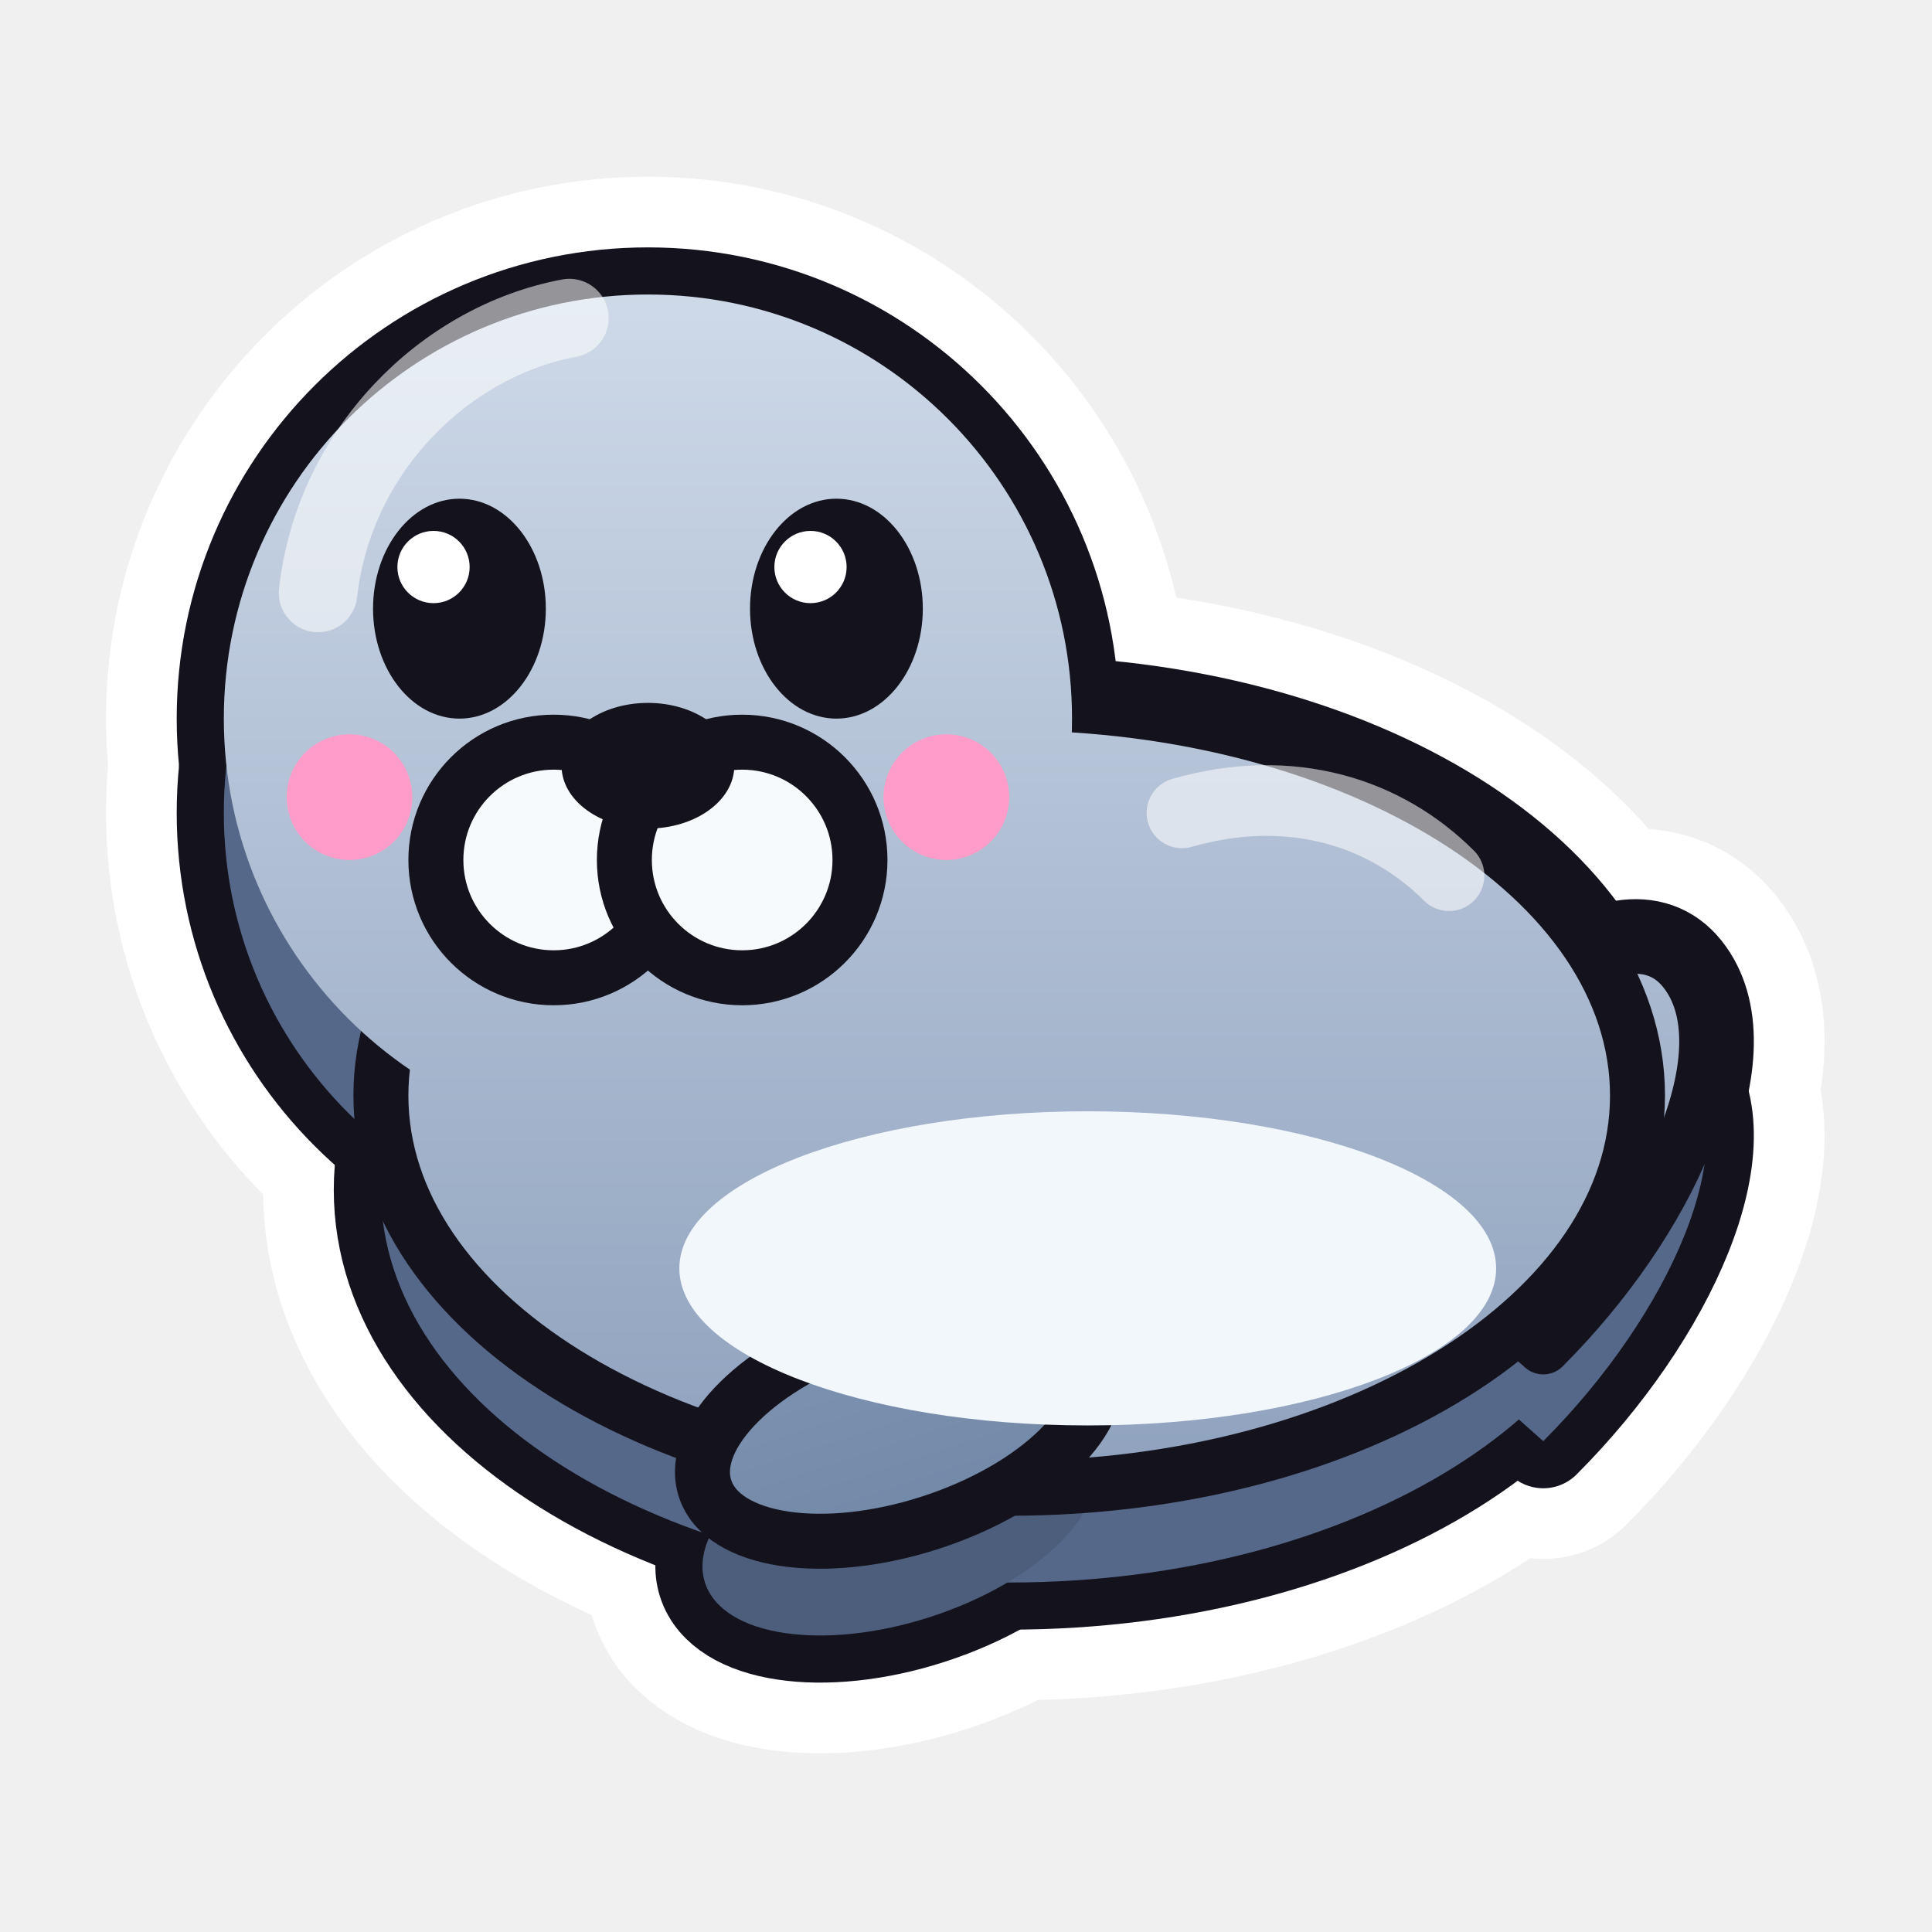
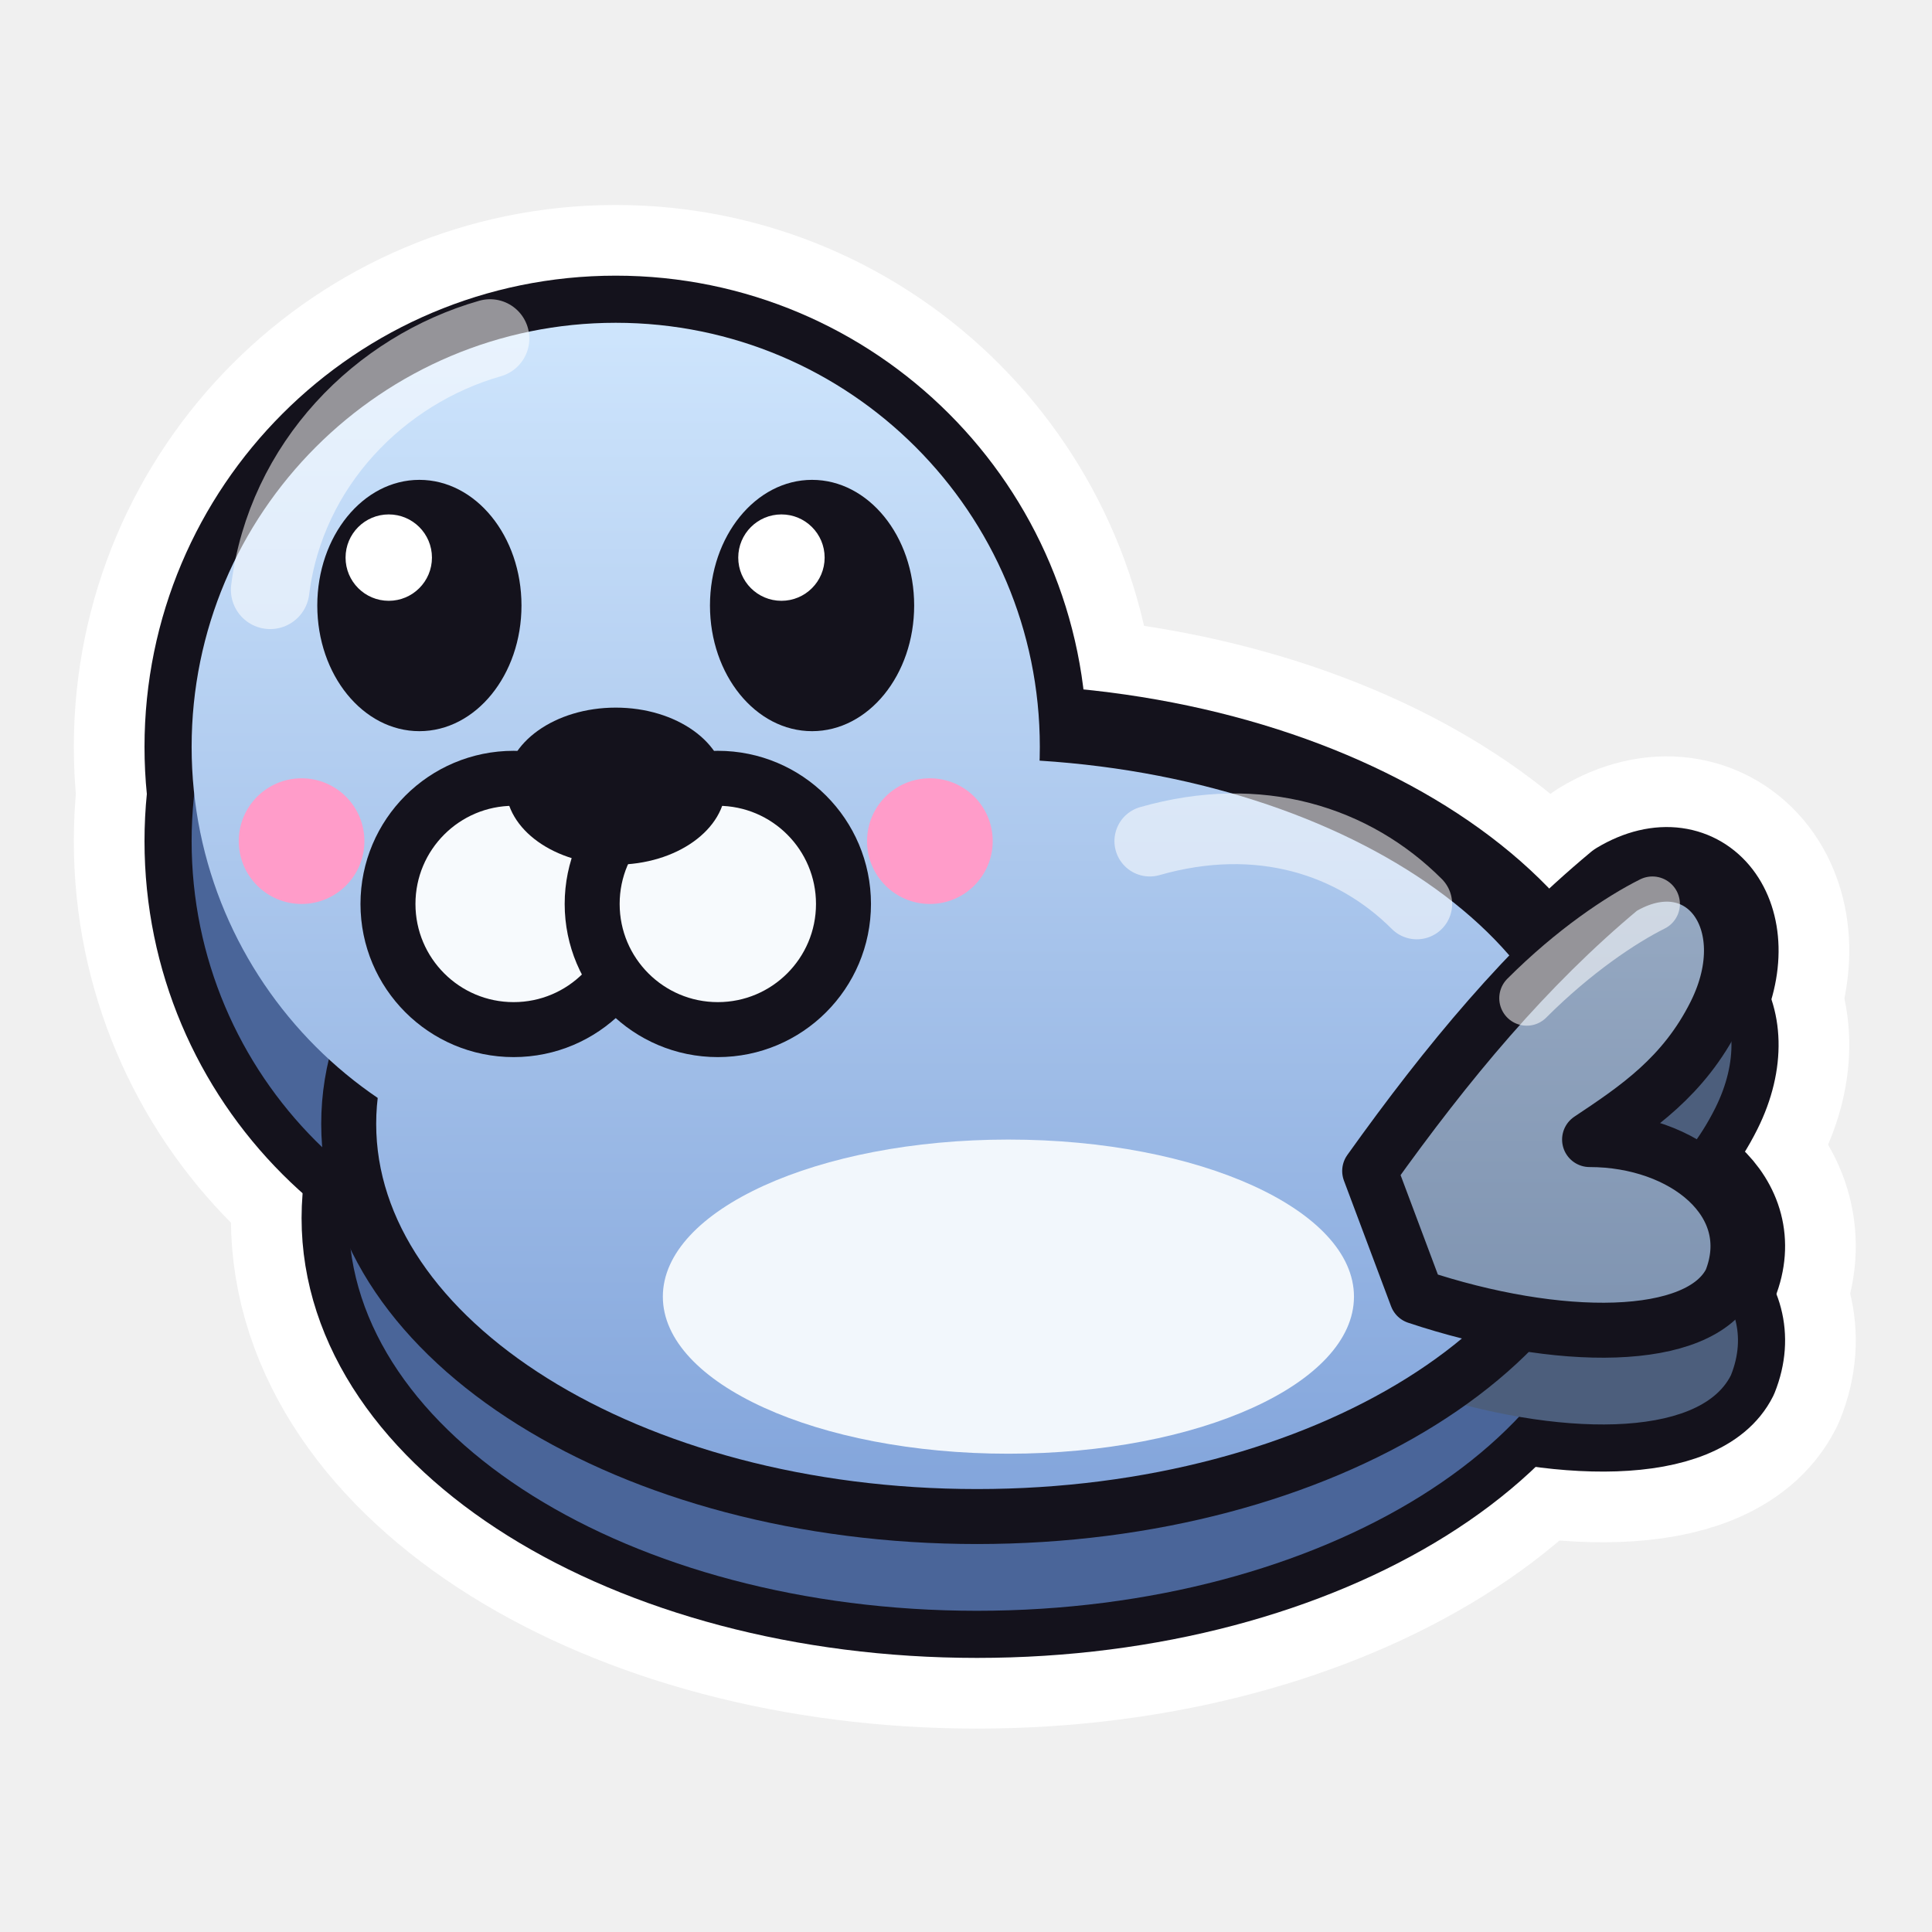
- <svg xmlns="http://www.w3.org/2000/svg" viewBox="-10.5 -5.5 246 246" width="256" height="256">
+ <svg xmlns="http://www.w3.org/2000/svg" viewBox="-6.4 -9.1 246 246" width="256" height="256">
  <defs>
    <linearGradient id="seal" gradientUnits="userSpaceOnUse" x1="0" y1="20" x2="0" y2="195">
-       <stop offset="0" stop-color="#D3DEEC" />
-       <stop offset="1" stop-color="#8A9DBA" />
+       <stop offset="0" stop-color="#D4EAFF" />
+       <stop offset="1" stop-color="#7C9FD8" />
    </linearGradient>
    <linearGradient id="slate" gradientUnits="userSpaceOnUse" x1="0" y1="20" x2="0" y2="195">
      <stop offset="0" stop-color="#B9C9DC" />
      <stop offset="1" stop-color="#7086A6" />
    </linearGradient>
  </defs>
  <g transform="translate(0,0)" fill="#fff" stroke="#fff" stroke-width="30" stroke-linejoin="round" stroke-linecap="round">
-     <path d="M168,150 C176,124 196,108 204,118 C212,128 202,150 186,166 Z" />
    <ellipse cx="118" cy="134" rx="80" ry="50" />
    <circle cx="72" cy="86" r="54" />
-     <ellipse cx="104" cy="176" rx="26" ry="13" transform="rotate(-18 104 176)" />
+     <path d="M168,140 C178,126 188,114 200,104 C210,98 218,108 212,120 C208,128 202,132 196,136 C208,136 218,144 214,154 C210,162 192,162 174,156 Z" />
  </g>
  <g transform="translate(0,12)" fill="#fff" stroke="#fff" stroke-width="30" stroke-linejoin="round" stroke-linecap="round">
-     <path d="M168,150 C176,124 196,108 204,118 C212,128 202,150 186,166 Z" />
    <ellipse cx="118" cy="134" rx="80" ry="50" />
    <circle cx="72" cy="86" r="54" />
-     <ellipse cx="104" cy="176" rx="26" ry="13" transform="rotate(-18 104 176)" />
+     <path d="M168,140 C178,126 188,114 200,104 C210,98 218,108 212,120 C208,128 202,132 196,136 C208,136 218,144 214,154 C210,162 192,162 174,156 Z" />
  </g>
  <g transform="translate(0,0)" fill="#14121C" stroke="#14121C" stroke-width="12" stroke-linejoin="round" stroke-linecap="round">
-     <path d="M168,150 C176,124 196,108 204,118 C212,128 202,150 186,166 Z" />
    <ellipse cx="118" cy="134" rx="80" ry="50" />
    <circle cx="72" cy="86" r="54" />
-     <ellipse cx="104" cy="176" rx="26" ry="13" transform="rotate(-18 104 176)" />
+     <path d="M168,140 C178,126 188,114 200,104 C210,98 218,108 212,120 C208,128 202,132 196,136 C208,136 218,144 214,154 C210,162 192,162 174,156 Z" />
  </g>
  <g transform="translate(0,12)" fill="#14121C" stroke="#14121C" stroke-width="12" stroke-linejoin="round" stroke-linecap="round">
-     <path d="M168,150 C176,124 196,108 204,118 C212,128 202,150 186,166 Z" />
    <ellipse cx="118" cy="134" rx="80" ry="50" />
    <circle cx="72" cy="86" r="54" />
-     <ellipse cx="104" cy="176" rx="26" ry="13" transform="rotate(-18 104 176)" />
+     <path d="M168,140 C178,126 188,114 200,104 C210,98 218,108 212,120 C208,128 202,132 196,136 C208,136 218,144 214,154 C210,162 192,162 174,156 Z" />
  </g>
-   <g transform="translate(0,12)" fill="#56688A">
-     <path d="M168,150 C176,124 196,108 204,118 C212,128 202,150 186,166 Z" />
-   </g>
-   <g transform="translate(0,12)" fill="#56688A">
+   <g transform="translate(0,12)" fill="#4A6599">
    <ellipse cx="118" cy="134" rx="80" ry="50" />
  </g>
-   <g transform="translate(0,12)" fill="#56688A">
+   <g transform="translate(0,12)" fill="#4A6599">
    <circle cx="72" cy="86" r="54" />
  </g>
  <g transform="translate(0,12)" fill="#4C5E7C">
-     <ellipse cx="104" cy="176" rx="26" ry="13" transform="rotate(-18 104 176)" />
-   </g>
-   <g transform="translate(0,0)" fill="url(#seal)" stroke="#14121C" stroke-width="7" stroke-linejoin="round" stroke-linecap="round">
-     <path d="M168,150 C176,124 196,108 204,118 C212,128 202,150 186,166 Z" />
+     <path d="M168,140 C178,126 188,114 200,104 C210,98 218,108 212,120 C208,128 202,132 196,136 C208,136 218,144 214,154 C210,162 192,162 174,156 Z" />
  </g>
  <g transform="translate(0,0)" fill="url(#seal)" stroke="#14121C" stroke-width="7" stroke-linejoin="round" stroke-linecap="round">
    <ellipse cx="118" cy="134" rx="80" ry="50" />
  </g>
  <g transform="translate(0,0)" fill="url(#seal)">
    <circle cx="72" cy="86" r="54" />
  </g>
  <g transform="translate(0,0)" fill="url(#slate)" stroke="#14121C" stroke-width="7" stroke-linejoin="round" stroke-linecap="round">
-     <ellipse cx="104" cy="176" rx="26" ry="13" transform="rotate(-18 104 176)" />
+     <path d="M168,140 C178,126 188,114 200,104 C210,98 218,108 212,120 C208,128 202,132 196,136 C208,136 218,144 214,154 C210,162 192,162 174,156 Z" />
  </g>
-   <ellipse cx="128" cy="156" rx="52" ry="20" fill="#F2F7FC" />
-   <circle cx="60" cy="104" r="15" fill="#F7FAFD" stroke="#14121C" stroke-width="7" />
-   <circle cx="84" cy="104" r="15" fill="#F7FAFD" stroke="#14121C" stroke-width="7" />
-   <ellipse cx="72" cy="92" rx="11" ry="8" fill="#14121C" />
-   <circle cx="34" cy="96" r="8" fill="#FF9CC9" />
-   <circle cx="110" cy="96" r="8" fill="#FF9CC9" />
-   <ellipse cx="48" cy="72" rx="11" ry="14" fill="#14121C" />
-   <circle cx="44.7" cy="66.7" r="4.6" fill="#fff" />
-   <ellipse cx="96" cy="72" rx="11" ry="14" fill="#14121C" />
-   <circle cx="92.7" cy="66.7" r="4.6" fill="#fff" />
-   <path d="M30,70 C32,52 46,38 62,35" fill="none" stroke="#fff" stroke-opacity="0.55" stroke-width="10" stroke-linecap="round" />
+   <ellipse cx="122" cy="156" rx="44" ry="20" fill="#F2F7FC" />
+   <circle cx="59" cy="106" r="16" fill="#F7FAFD" stroke="#14121C" stroke-width="7" />
+   <circle cx="85" cy="106" r="16" fill="#F7FAFD" stroke="#14121C" stroke-width="7" />
+   <ellipse cx="72" cy="91" rx="14" ry="10" fill="#14121C" />
+   <circle cx="32" cy="98" r="8" fill="#FF9CC9" />
+   <circle cx="112" cy="98" r="8" fill="#FF9CC9" />
+   <ellipse cx="47" cy="68" rx="13" ry="16" fill="#14121C" />
+   <circle cx="43.1" cy="61.9" r="5.5" fill="#fff" />
+   <ellipse cx="97" cy="68" rx="13" ry="16" fill="#14121C" />
+   <circle cx="93.1" cy="61.9" r="5.5" fill="#fff" />
+   <path d="M28,66 C30,50 42,38 56,34" fill="none" stroke="#fff" stroke-opacity="0.55" stroke-width="10" stroke-linecap="round" />
  <path d="M140,98 C154,94 166,98 174,106" fill="none" stroke="#fff" stroke-opacity="0.55" stroke-width="9" stroke-linecap="round" />
+   <path d="M188,118 C194,112 200,108 204,106" fill="none" stroke="#fff" stroke-opacity="0.55" stroke-width="7" stroke-linecap="round" />
</svg>
